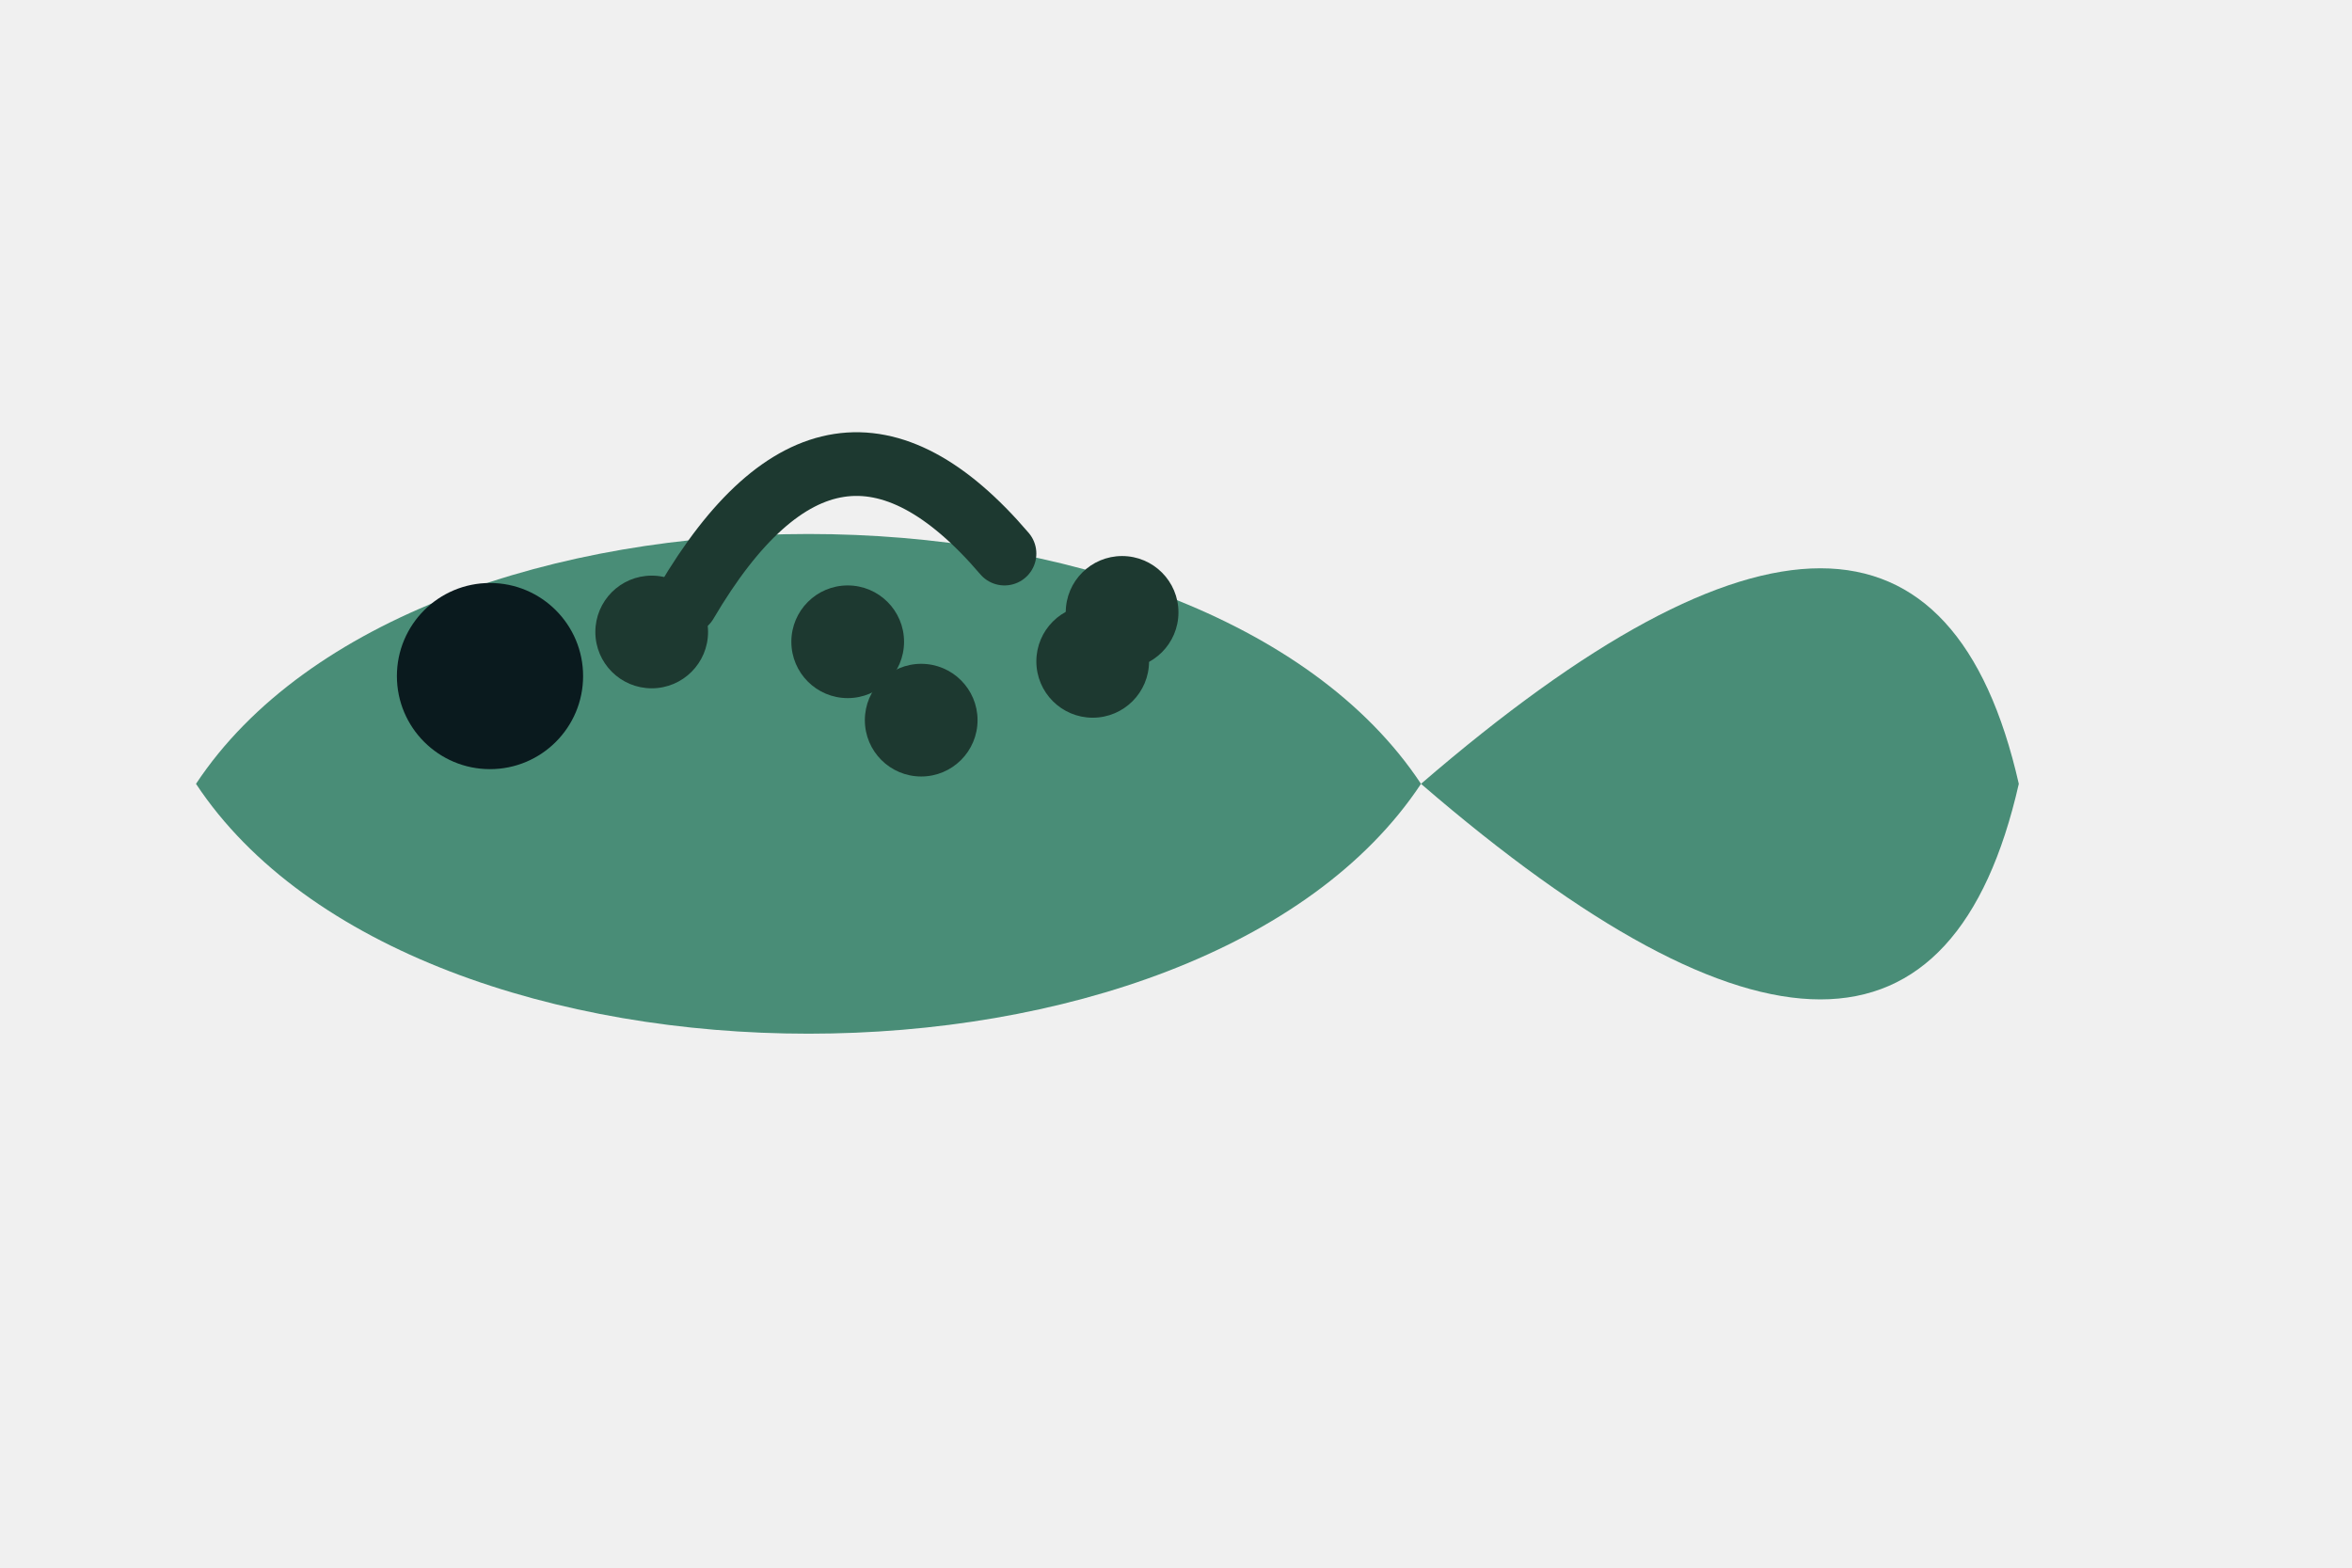
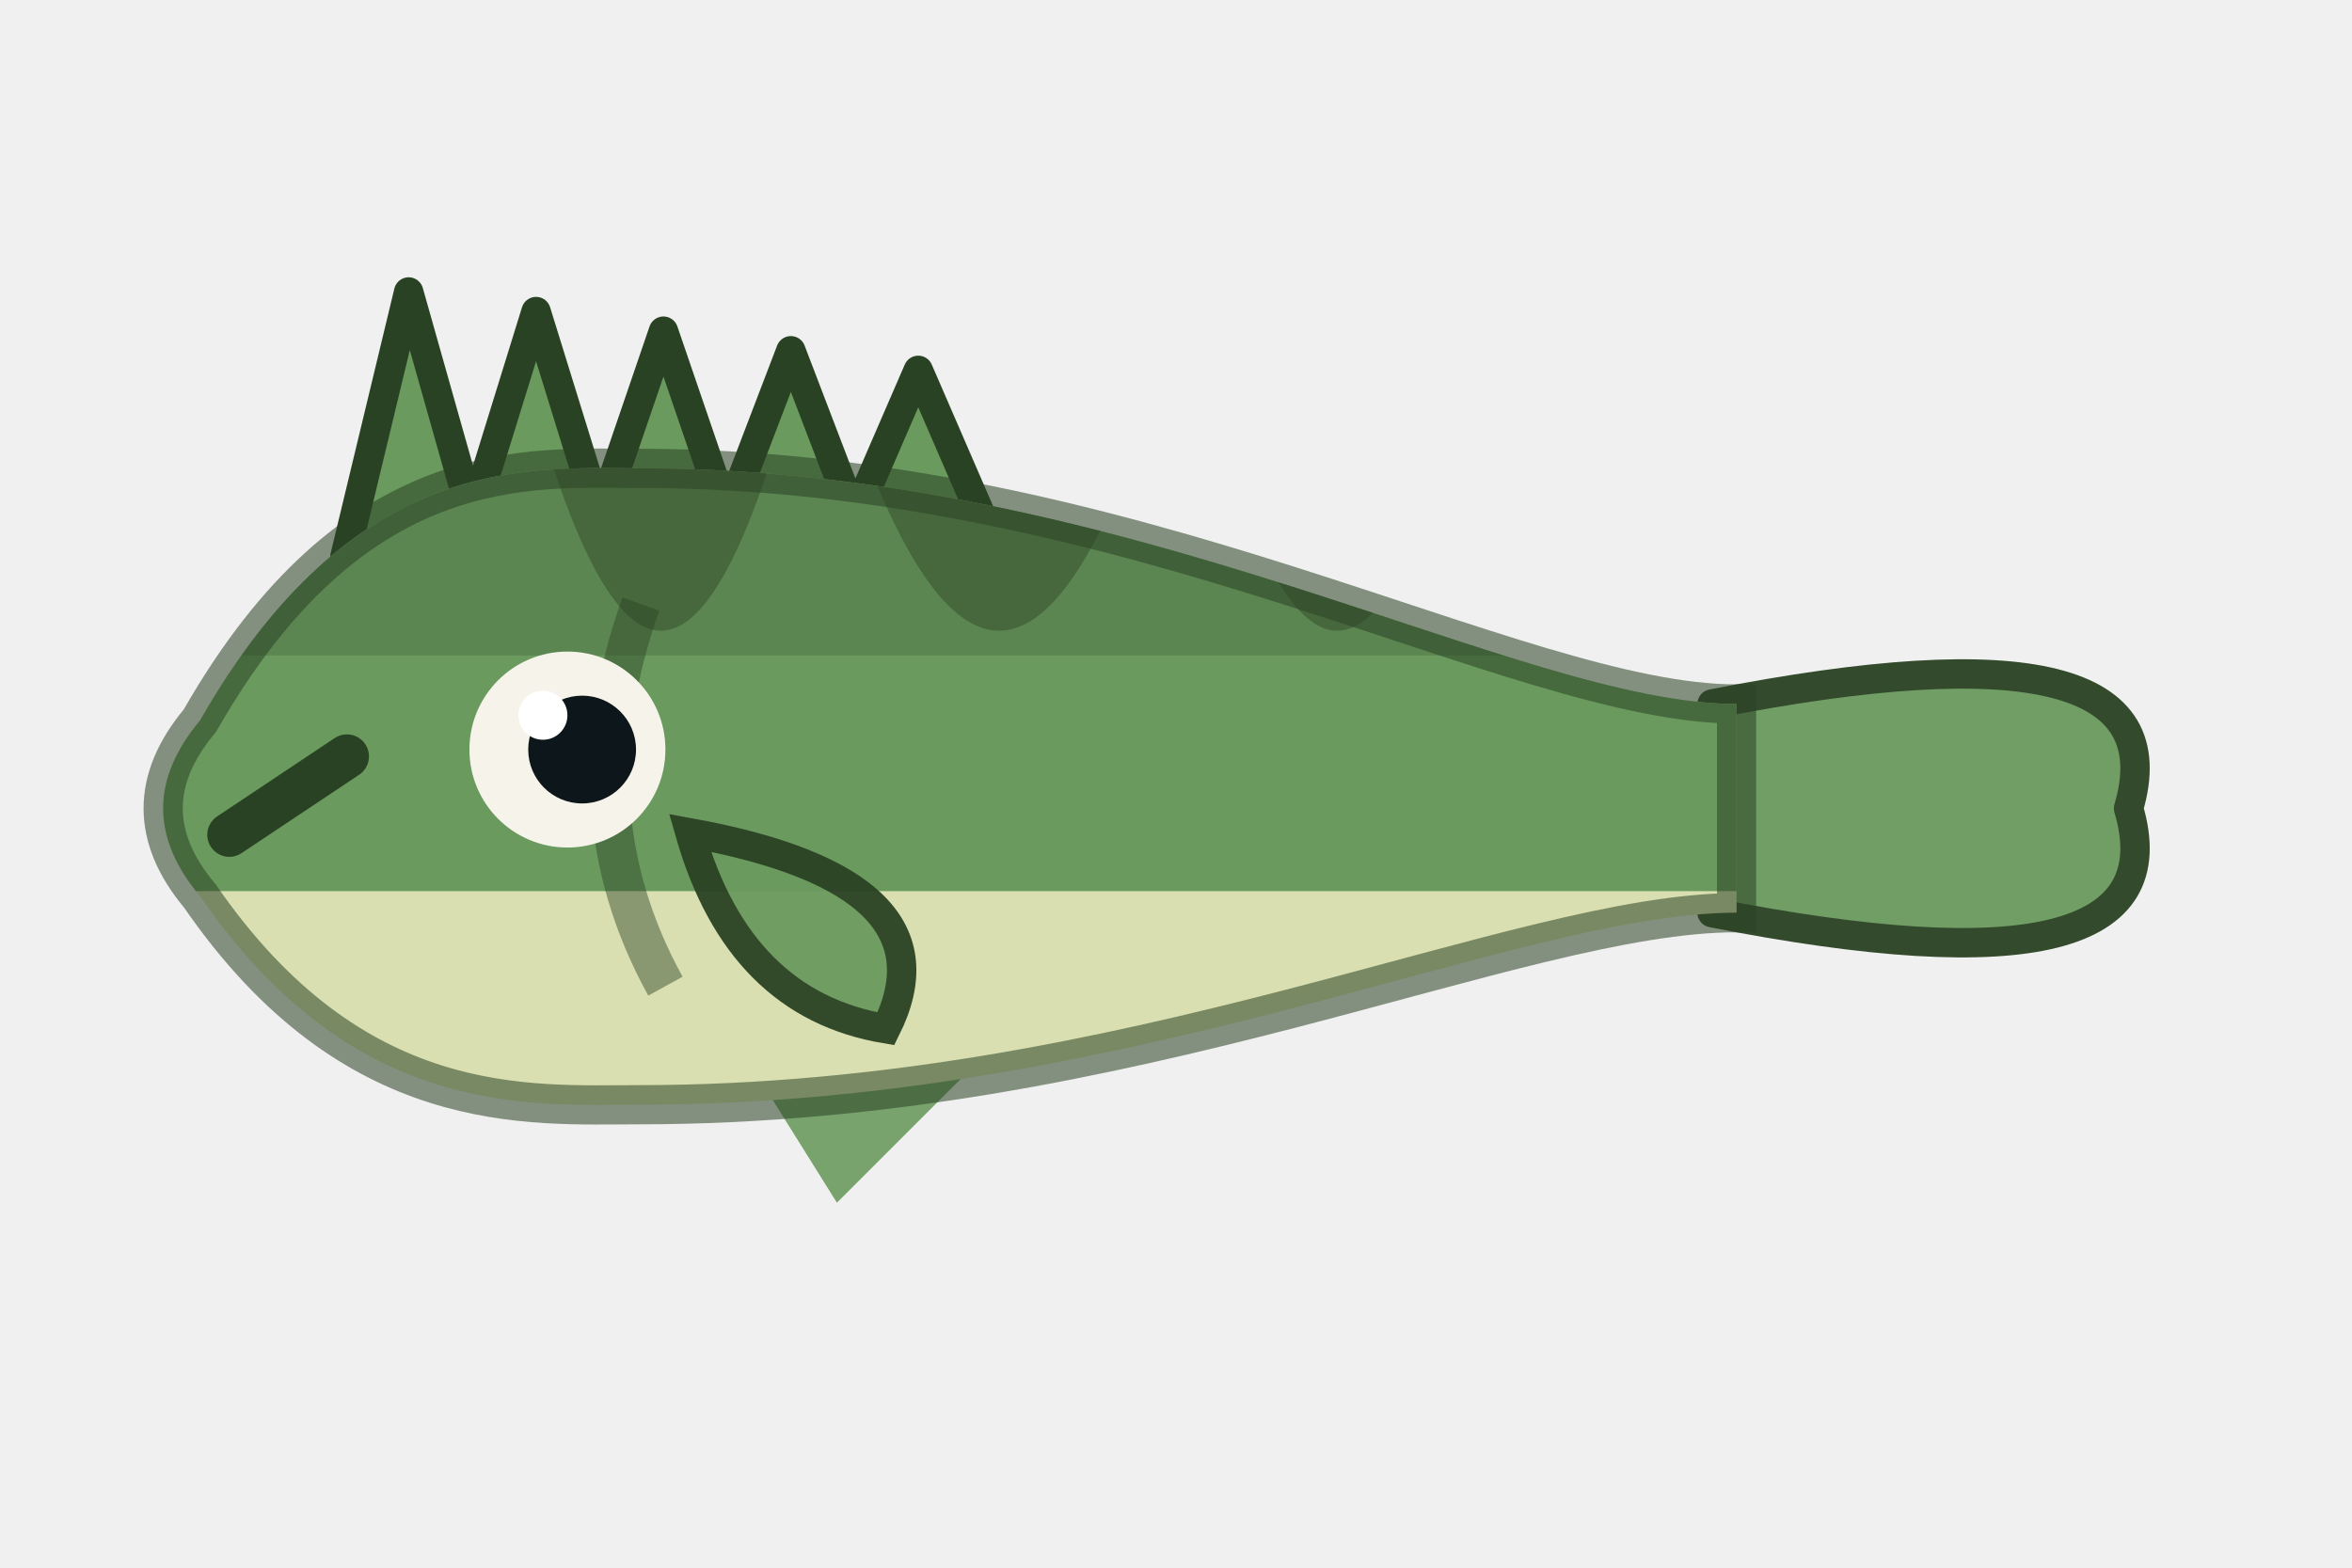
<svg xmlns="http://www.w3.org/2000/svg" viewBox="0 0 48 32">
-   <path d="M29.0 16Q39.2 7.2 41.2 16Q39.2 24.8 29.0 16z" fill="#498d77" />
-   <path d="M4.0 16C8.5 9.2 24.5 9.2 29.0 16C24.5 22.8 8.5 22.8 4.0 16z" fill="#498d77" />
-   <circle cx="13.3" cy="12.9" r="1.15" fill="#1d3930" />
-   <circle cx="17.3" cy="13.1" r="1.15" fill="#1d3930" />
-   <circle cx="22.9" cy="12.5" r="1.15" fill="#1d3930" />
-   <circle cx="18.8" cy="14.7" r="1.15" fill="#1d3930" />
-   <circle cx="22.3" cy="13.5" r="1.15" fill="#1d3930" />
-   <path d="M14.0 12.3q3.0 -5.1 6.5 -1.0" stroke="#1d3930" stroke-width="1.3" fill="none" stroke-linecap="round" />
-   <circle cx="10.0" cy="13.8" r="1.9" fill="#0a1a1e" />
+   <defs>
+     <clipPath id="b">
+       <path d="M4.08,14.71 C7.22,9.21 10.8,9.56 13.04,9.56 C23.12,9.56 30.96,14.37 35.44,14.37 L35.44,18.63 C30.96,18.63 23.12,22.55 13.04,22.55 C10.8,22.55 7.22,22.85 4.08,18.29 Q2.58,16.5 4.08,14.71 Z" />
+     </clipPath>
+   </defs>
+   <path d="M34.94,14.37 Q44.64,12.46 43.44,16.5 Q44.64,20.54 34.94,18.63 Z" fill="#6a9a5e" stroke="#2a4224" stroke-width="0.6" stroke-linejoin="round" opacity="0.95" />
+   <path d="M7.04,11.36 L8.34,5.96 L9.64,10.56 L10.94,6.36 L12.24,10.56 L13.54,6.76 L14.84,10.56 L16.14,7.16 L17.44,10.56 L18.74,7.56 L20.04,10.56 Z" fill="#6a9a5e" stroke="#2a4224" stroke-width="0.6" stroke-linejoin="round" />
+   <path d="M15.08,21.35 L17.08,24.55 L20.08,21.55 Z" fill="#6a9a5e" opacity="0.9" />
+   <path d="M4.08,14.71 C7.22,9.21 10.8,9.56 13.04,9.56 C23.12,9.56 30.96,14.37 35.44,14.37 L35.44,18.63 C30.96,18.63 23.12,22.55 13.04,22.55 C10.8,22.55 7.22,22.85 4.08,18.29 Q2.58,16.5 4.08,14.71 Z" fill="#d9dfb0" />
+   <g clip-path="url(#b)">
+     <rect x="0" y="0" width="48" height="18.19" fill="#6a9a5e" />
+     <rect x="0" y="0" width="48" height="13.38" fill="#2a4224" opacity="0.22" />
+     <path d="M10.99,8.56 Q13.49,17.19 15.99,8.56 Z" fill="#2a4224" opacity="0.45" />
+     <path d="M17.39,8.56 Q20.39,17.19 23.39,8.56 Z" fill="#2a4224" opacity="0.45" />
+     <path d="M24.79,8.56 Q27.29,17.19 29.79,8.56 Z" fill="#2a4224" opacity="0.45" />
+     <path d="M31.18,8.56 Q32.93,17.19 34.68,8.56 Z" fill="#2a4224" opacity="0.45" />
+   </g>
+   <path d="M4.08,14.71 C7.22,9.21 10.8,9.56 13.04,9.56 C23.12,9.56 30.96,14.37 35.44,14.37 L35.44,18.63 C30.96,18.63 23.12,22.55 13.04,22.55 C10.8,22.55 7.22,22.85 4.08,18.29 Q2.58,16.5 4.08,14.71 Z" fill="none" stroke="#2a4224" stroke-width="0.8" opacity="0.55" />
+   <path d="M13.08,12.33 Q11.58,16.5 13.58,20.13" stroke="#2a4224" stroke-width="0.8" fill="none" opacity="0.45" />
+   <path d="M14.08,17 Q19.58,18 18.08,21 Q15.08,20.5 14.08,17 Z" fill="#6a9a5e" stroke="#2a4224" stroke-width="0.6" opacity="0.95" />
+   <circle cx="11.58" cy="15.3" r="2" fill="#f6f4ea" />
+   <circle cx="11.88" cy="15.3" r="1.1" fill="#0d161a" />
+   <circle cx="11.08" cy="14.6" r="0.5" fill="#fff" />
+   <path d="M4.68,17.04 l2.4,-1.6" stroke="#2a4224" stroke-width="0.9" fill="none" stroke-linecap="round" />
</svg>
